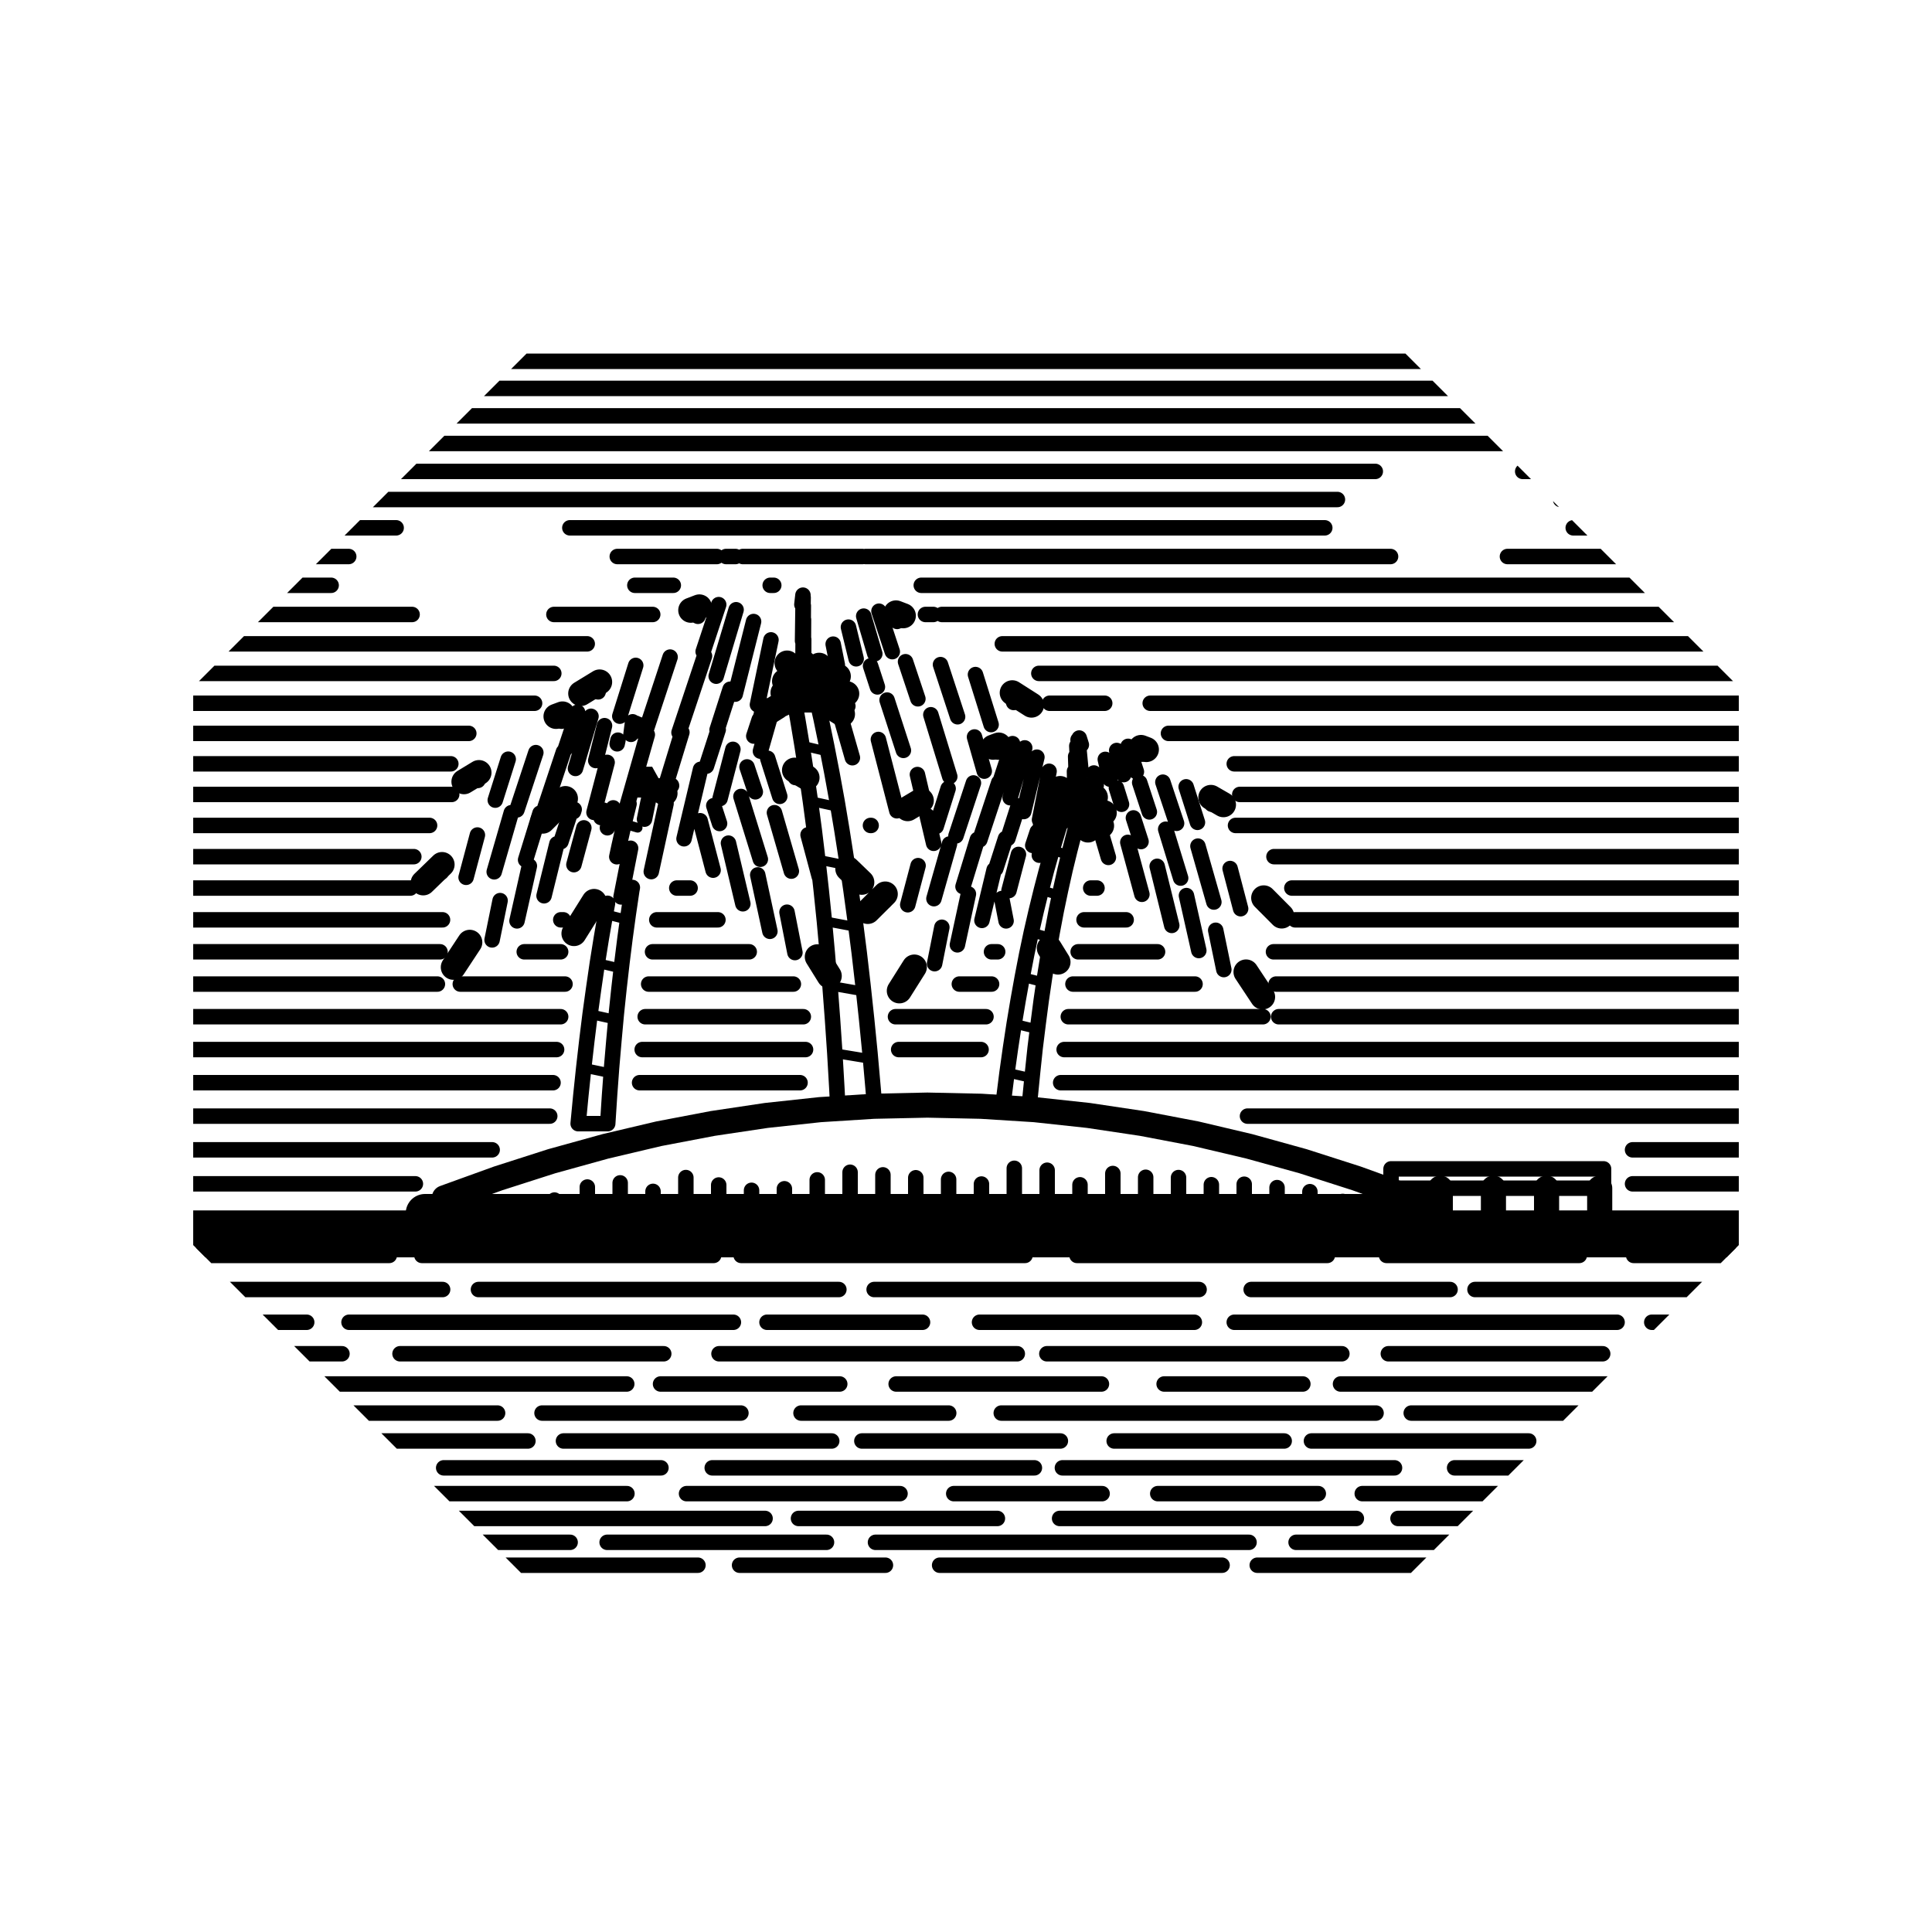
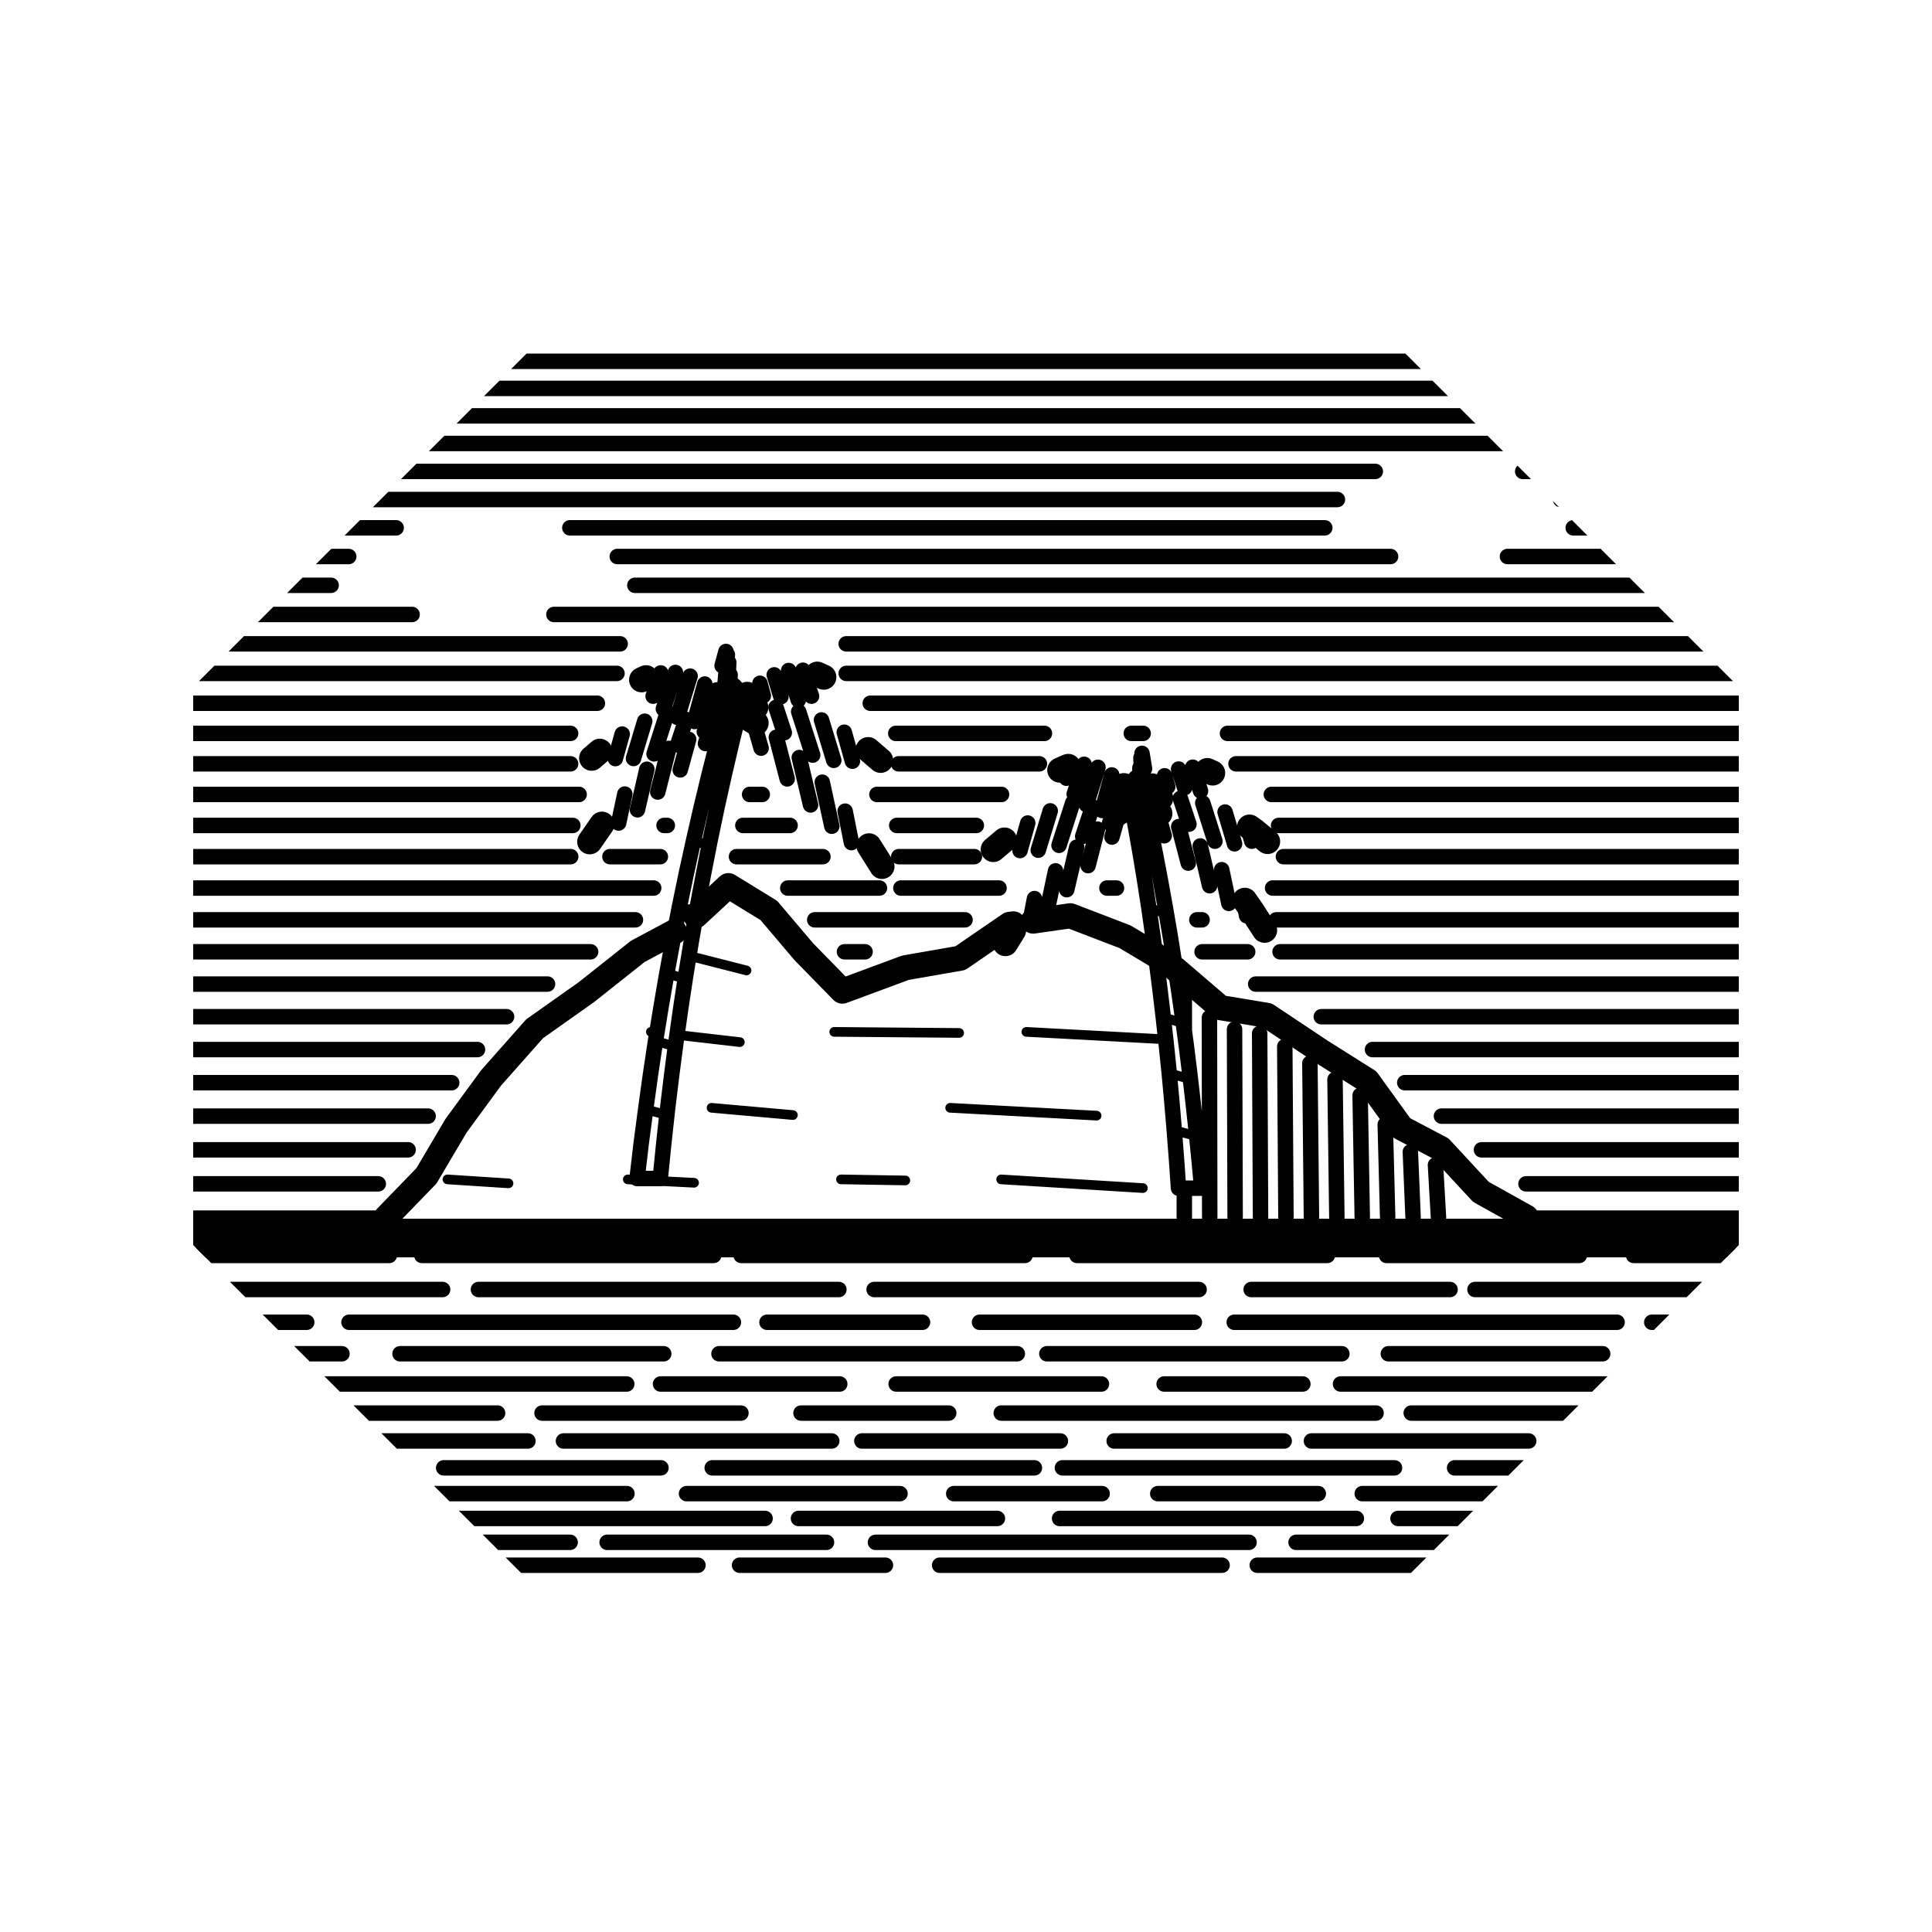
<svg xmlns="http://www.w3.org/2000/svg" viewBox="0 0 200 200">
  <defs>
    <clipPath id="w">
      <path d="M55.11 36L144.89 36L180 71.11L180 128.89L144.89 164L55.11 164L20 128.89L20 71.11Z" />
    </clipPath>
  </defs>
  <g clip-path="url(#w)" fill="none" stroke="#000" stroke-linecap="round" stroke-linejoin="round">
-     <path d="M64.85 80.97L65.73 79.37L67.51 79.37L68.4 80.97L67.51 82.56L65.73 82.56ZM81.01 71.74L82.13 69.73L84.36 69.73L85.48 71.74L84.36 73.76L82.13 73.76ZM109.37 84.04L110.18 82.58L111.8 82.58L112.61 84.04L111.8 85.5L110.18 85.5Z" fill="#000" stroke="none" />
-     <path d="M60.43 110.53L63.31 111.13M61.09 104.98L63.8 105.58M61.84 99.69L64.38 100.29M62.68 94.64L65.04 95.24M64.61 85.28L66.01 85.69M86.42 109.02L90.06 109.62M85.92 102.03L89.34 102.63M85.34 95.35L88.53 95.95M84.66 88.98L87.63 89.58M83.89 82.92L86.65 83.52M83.03 77.18L85.57 77.78M104.25 111.03L106.89 111.63M104.99 105.97L107.47 106.57M105.83 101.13L108.14 101.73M106.76 96.52L108.92 97.12M107.8 92.14L109.79 92.74M108.93 87.98L110.76 88.58" stroke-width="1" />
-     <path d="M20 37.4L180 37.4M20 40.21L180 40.21M20 43.05L180 43.05M20 45.91L180 45.91M20 48.8L142.37 48.8M157.63 48.8L180 48.8M20 51.71L138.45 51.71M161.55 51.71L180 51.71M20 54.64L41.01 54.64M58.99 54.64L137.14 54.64M162.86 54.64L180 54.64M20 57.61L36.1 57.61M63.9 57.61L74.21 57.61M75.16 57.61L76.14 57.61M76.89 57.61L89.28 57.61M89.61 57.61L91.18 57.61M91.26 57.61L143.95 57.61M156.05 57.61L180 57.61M20 60.59L34.28 60.59M65.72 60.59L69.7 60.59M79.73 60.59L80.1 60.59M95.37 60.59L180 60.59M20 63.61L42.66 63.61M57.34 63.61L67.57 63.61M95.8 63.61L96.62 63.61M97.5 63.61L180 63.61M20 66.65L60.79 66.65M103.76 66.65L180 66.65M20 69.71L57.33 69.71M107.54 69.71L180 69.71M20 72.8L55.34 72.8M108.65 72.8L114.36 72.8M119.07 72.8L180 72.8M20 75.92L48.53 75.92M120.96 75.92L180 75.92M20 79.07L46.67 79.07M127.77 79.07L180 79.07M20 82.24L46.76 82.24M128.34 82.24L180 82.24M20 85.45L44.47 85.45M90.11 85.45L90.18 85.45M127.9 85.45L180 85.45M20 88.68L42.84 88.68M131.88 88.68L180 88.68M20 91.93L42.48 91.93M70.06 91.93L71.44 91.93M112.91 91.93L113.56 91.93M133.73 91.93L180 91.93M20 95.22L45.81 95.22M58.05 95.22L58.32 95.22M67.99 95.22L74.32 95.22M112.22 95.22L116.58 95.22M134.07 95.22L180 95.22M20 98.53L45.55 98.53M54.27 98.53L58.04 98.53M67.55 98.53L77.56 98.53M102.64 98.53L103.28 98.53M111.61 98.53L119.83 98.53M131.83 98.53L180 98.53M20 101.87L45.28 101.87M47.65 101.87L58.49 101.87M67.15 101.87L82.13 101.87M99.31 101.87L102.65 101.87M111.07 101.87L123.71 101.87M132.1 101.87L180 101.87M20 105.25L58.04 105.25M66.79 105.25L83.16 105.25M92.7 105.25L102.07 105.25M110.59 105.25L130.74 105.25M132.37 105.25L180 105.25M20 108.65L57.62 108.65M66.48 108.65L83.39 108.65M93.03 108.65L101.56 108.65M110.16 108.65L180 108.65M20 112.08L57.25 112.08M66.21 112.08L82.82 112.08M109.8 112.08L180 112.08M20 115.54L56.91 115.54M129.14 115.54L180 115.54M20 119.03L50.95 119.03M169 119.03L180 119.03M20 122.55L43 122.55M169 122.55L180 122.55M20 126.1L43 126.1M149 126.1L180 126.1M20 129.96L40.3 129.96M43.67 129.96L73.88 129.96M76.72 129.96L106.11 129.96M111.49 129.96L137.41 129.96M143.53 129.96L163.49 129.96M169.11 129.96L180 129.96M20 133.49L45.82 133.49M49.53 133.49L86.84 133.49M90.49 133.49L124.13 133.49M129.52 133.49L150.11 133.49M152.69 133.49L180 133.49M20 136.88L31.75 136.88M36.13 136.88L75.92 136.88M79.4 136.88L95.5 136.88M101.4 136.88L123.64 136.88M127.77 136.88L167.4 136.88M170.99 136.88L180 136.88M20 140.14L35.4 140.14M41.41 140.14L68.71 140.14M74.43 140.14L105.31 140.14M108.37 140.14L138.91 140.14M143.72 140.14L165.91 140.14M171.53 140.14L180 140.14M20 143.27L24.24 143.27M28.14 143.27L64.88 143.27M68.38 143.27L86.93 143.27M92.77 143.27L114.02 143.27M120.51 143.27L134.87 143.27M138.77 143.27L172.49 143.27M176.25 143.27L180 143.27M20 146.28L51.51 146.28M56.11 146.28L76.7 146.28M82.92 146.28L98.21 146.28M103.65 146.28L142.45 146.28M146.09 146.28L173.95 146.28M20 149.17L33.13 149.17M37.8 149.17L54.65 149.17M58.33 149.17L86.1 149.17M89.22 149.17L109.77 149.17M115.34 149.17L132.94 149.17M135.76 149.17L158.25 149.17M163.98 149.17L180 149.17M20 151.95L39.6 151.95M45.93 151.95L68.42 151.95M73.73 151.95L107.08 151.95M109.98 151.95L144.36 151.95M150.58 151.95L180 151.95M20 154.62L37.24 154.62M39.95 154.62L64.9 154.62M71.07 154.62L93.17 154.62M98.73 154.62L114.09 154.62M119.85 154.62L136.47 154.62M141.02 154.62L176.52 154.62M20 157.19L43.97 157.19M47.49 157.19L79.2 157.19M82.66 157.19L103.25 157.19M109.69 157.19L140.41 157.19M144.72 157.19L178.02 157.19M20 159.66L38.68 159.66M41.26 159.66L59.02 159.66M62.85 159.66L85.56 159.66M90.63 159.66L129.3 159.66M134.17 159.66L170.76 159.66M176.35 159.66L180 159.66M20 162.03L31.68 162.03M35.09 162.03L72.25 162.03M76.56 162.03L91.66 162.03M97.27 162.03L126.51 162.03M130.15 162.03L167.4 162.03M173 162.03L180 162.03M59.85 116.32L60.13 113.39L60.43 110.53L60.75 107.73L61.09 104.98L61.46 102.31L61.84 99.69L62.25 97.13L62.68 94.64L62.89 93.51M63.85 88.69L64.1 87.52L64.61 85.28L65.12 83.21M67.24 82.33L67.07 83.09L66.72 84.8M65.46 91.87L65.4 92.2L65.04 94.64L64.7 97.13L64.38 99.69L64.08 102.31L63.8 104.98L63.55 107.73L63.31 110.53L63.1 113.39L62.91 116.32L59.85 116.32M63.48 83.63L62.88 85.69M60.44 85.7L59.41 89.51M57.65 87.35L56.32 92.73M54.8 89.64L53.52 95.33M51.77 93.23L50.94 97.3M48.74 97.38L48.58 98.26M62.47 83.87L62.21 84.63M59.08 84.04L58.07 87.13M55.9 84.18L54.41 89.01M52.93 84.13L51.16 90.25M49.42 86.44L48.25 90.82M45.91 89.35L45.68 90.3M59.44 83.79L59.37 84.02M58.33 77.83L56.2 84.23M55.47 77.91L53.51 83.84M52.61 78.59L51.27 82.83M49.74 79.87L49.47 80.79M63.97 76.62L63.89 77M62.58 75.12L61.67 78.73M61.18 74.15L59.57 79.55M59.79 73.73L58.52 77.54M58.39 73.84L58.13 74.66M66.08 74.98L66.05 75.51M65.82 74.87L65.76 75.71M65.49 74.72L65.32 76.02M68.2 81.92L68.21 81.99M69.51 81.29L69.52 81.33M77.33 79.39L78.19 81.97M79.47 78.5L80.72 82.44M82.09 79.63L82.34 80.49M73.89 83.4L74.49 85.25M76.7 82.45L78.71 88.95M80.17 84.13L81.92 90.18M83.65 86.42L84.81 90.75M72.48 84.96L73.82 90.08M75.41 87.28L76.9 93.56M78.44 90.57L79.7 96.41M81.47 94.43L82.29 98.61M84.5 98.87L84.66 99.77M86.74 114.76L86.63 112.63L86.42 109.02L86.18 105.48L85.92 102.03L85.64 98.65L85.34 95.35L85.01 92.13L84.66 88.98L84.29 85.91L83.89 82.92L83.47 80.01L83.03 77.18L82.57 74.42L82.09 71.74L83.17 71.74M83.22 71.74L84.4 71.74L85 74.42L85.57 77.18L86.12 80.01L86.65 82.92L87.15 85.91L87.63 88.98L88.09 92.13L88.53 95.35L88.95 98.65L89.34 102.03L89.71 105.48L90.06 109.02L90.38 112.63L90.54 114.52M79.95 73.45L78.72 77.76M75.87 77.57L74.54 82.67M72.52 79.64L70.81 86.83M68.95 83.19L67.42 90.23M65.28 87.81L64.29 92.85M61.62 93.12L61.42 94.21M79.08 73.02L78.84 73.76M78.59 74.5L78.03 76.2M74.35 75.53L73.13 79.31M70.59 75.81L68.8 81.67M67.01 76.05L64.95 83.28M62.85 78.92L61.49 84.1M58.69 82.5L58.42 83.63M79.1 73.02L78.66 74.49M75.58 71.35L74.23 75.56M72.93 67.91L70.29 75.83M69.37 68.02L66.95 75.36M65.81 68.88L64.16 74.14M62.26 70.48L61.92 71.62M81.62 68.83L80.85 73.22M79.81 66.24L78.41 72.95M78.01 64.34L76.11 71.86M76.2 63.12L74.14 70M74.4 62.59L72.79 67.45M72.59 62.75L72.25 63.8M83.23 68.84L83.22 72.75M83.2 66.19L83.19 72.21M83.18 64.14L83.15 70.95M83.16 62.7L83.12 68.99M83.14 61.85L83.08 66.34M83.12 61.61L83.01 62.58M84.67 69.06L85.34 73.06M86.25 66.68L86.68 68.83M87.83 64.92L88.63 68.2M89.41 63.78L90.56 67.68M90.99 63.27L92.37 67.46M92.57 63.38L92.87 64.33M86.5 70.08L87.34 72.8M90.12 68.93L90.83 71.11M93.74 68.5L95.02 72.34M97.36 68.8L99.13 74.2M100.98 69.83L102.6 75.01M104.6 71.59L104.93 72.72M87.31 71.74L87.77 73.1M91.83 72.47L93.52 77.68M96.36 73.99L98.32 80.39M100.88 76.29L101.89 79.83M109.92 83.23L110.13 84.11M86.88 73.68L88.24 78.44M90.93 76.55L92.84 83.93M94.97 80.18L95.45 82.23M95.98 84.45L96.65 87.3M103.7 93.02L104.15 95.33M103.8 114.66L103.92 113.65L104.25 111.03L104.61 108.47L104.99 105.97L105.4 103.52L105.83 101.13L106.28 98.8L106.76 96.52L107.27 94.3L107.8 92.14L108.35 90.03L108.93 87.98L109.53 85.98L110.15 84.04L111.15 84.04M111.4 84.04L111.83 84.04L111.28 85.98L110.76 87.98L110.26 90.03L109.79 92.14L109.34 94.3L108.92 96.52L108.52 98.8L108.14 101.13L107.79 103.52L107.47 105.97L107.16 108.47L106.89 111.03L106.63 113.65L106.53 114.84M108.51 85.31L107.59 88.53M105.43 88.45L104.45 92.19M102.91 90.04L101.65 95.28M100.25 92.54L99.11 97.81M97.5 95.99L96.75 99.76M94.75 99.95L94.6 100.76M107.38 86.1L106.91 87.52M104.09 86.8L103.08 89.94M101.18 86.9L99.69 91.78M98.29 87.37L96.68 93.03M95.04 89.61L93.97 93.66M91.78 92.4L91.57 93.28M107.95 84.92L107.61 86.04M105.41 83.43L104.34 86.79M103.39 81.01L101.43 86.94M100.77 81.05L98.96 86.53M98.15 81.63L96.91 85.56M95.53 82.77L95.28 83.62M109.86 81.82L109.32 85.11M108.6 79.84L107.61 84.87M107.34 78.38L105.98 84.01M106.08 77.42L104.57 82.58M104.82 76.98L103.62 80.62M103.56 77.06L103.3 77.85M111.1 81.85L111.16 84.81M111.23 79.85L111.33 84.39M111.35 78.31L111.51 83.44M111.47 77.22L111.7 81.97M111.6 76.58L111.92 79.96M111.72 76.4L111.94 77.1M112.06 81.91L112.56 85.05M113.24 80.02L113.48 81.29M114.42 78.61L114.9 80.66M115.6 77.69L116.32 80.19M116.78 77.26L117.64 79.89M117.96 77.32L118.2 78.07M113.16 82.63L114.1 85.86M115.57 81.56L116.1 83.26M117.98 81.01L118.98 84.05M120.38 80.97L121.8 85.23M122.79 81.45L123.96 85.13M125.2 82.45L125.44 83.25M114 84.08L114.07 84.31M117.33 84.67L118.12 87.12M120.67 85.84L122.22 90.9M124.01 87.59L125.66 93.38M127.34 89.91L128.43 94.07M130.68 92.81L130.9 93.71M113.72 85.29L114.74 88.76M116.75 87.2L118.21 92.58M119.79 89.68L121.3 95.8M122.82 92.71L124.1 98.4M125.85 96.3L126.69 100.37M128.88 100.44L129.05 101.33M47.2 125.4L47.2 124.92M50.6 125.4L50.6 124.39M54 125.4L54 124.41M57.4 125.4L57.4 124.23M60.8 125.4L60.8 122.88M64.2 125.4L64.2 122.45M67.6 125.4L67.6 123.33M71 125.4L71 121.9M74.4 125.4L74.4 122.67M77.8 125.4L77.8 123.22M81.2 125.4L81.2 123.06M84.6 125.4L84.6 122.14M88 125.4L88 121.35M91.4 125.4L91.4 121.62M94.8 125.4L94.8 121.92M98.2 125.4L98.2 122.09M101.6 125.4L101.6 122.57M105 125.4L105 120.94M108.4 125.4L108.4 121.14M111.8 125.4L111.8 122.65M115.2 125.4L115.2 121.48M118.6 125.4L118.6 121.87M122 125.4L122 121.9M125.4 125.4L125.4 122.64M128.8 125.4L128.8 122.59M132.2 125.4L132.2 122.94M135.6 125.4L135.6 123.36M139 125.4L139 124.37M142.4 125.4L142.4 124.5M144 121L166 121L166 123L144 123ZM58 128.4L136 128.4" stroke-width="1.6" />
-     <path d="M48.63 97.55L46.93 100.13M45.76 89.5L43.81 91.39M49.58 79.98L48.03 80.92M58.23 73.91L57.56 74.16M82.25 79.73L83.54 80.5M87.77 89.94L89.21 91.33M68.37 81.85L68.59 81.96L68.84 82.12M84.61 99.05L85.84 101.03M83.25 71.74L83.22 71.76M83.18 71.78L80.9 72.91M80.46 73.17L79.63 73.69M61.5 93.32L59.42 96.64M83.25 71.74L83.22 71.74M83.17 71.74L81.06 71.71M58.53 82.67L56.19 85M83.25 71.74L83.22 71.73M83.17 71.7L81.22 70.52M62.07 70.6L60.12 71.79M83.25 71.74L83.22 71.69M83.17 71.61L82.07 69.58L81.48 68.64M72.4 62.83L71.51 63.17M83.25 71.74L83.23 69.6L83.22 68.63M83.25 71.74L84.27 69.76L84.8 68.87M92.75 63.45L93.51 63.74M83.25 71.74L85.6 70.48L86.78 70.01M104.79 71.72L106.78 72.99M83.25 71.74L86.18 71.67L87.65 71.81M110.09 83.41L110.73 84.04M111.59 84.89L112.63 85.92M83.25 71.74L85.87 73.08L87.21 73.92M108.63 98.15L109.52 99.59M110.99 84.04L109.35 84.84M108.96 85.06L108.22 85.51M94.65 100.11L93.1 102.57M110.99 84.04L109.45 84.01M91.64 92.55L89.83 94.35M110.99 84.04L109.56 83.13M95.37 82.87L93.96 83.71M110.99 84.04L110.17 82.4L109.74 81.63M103.39 77.13L102.8 77.35M110.99 84.04L111.07 82.42L111.12 81.64M110.99 84.04L111.76 82.46L112.17 81.73M118.12 77.38L118.67 77.59M110.99 84.04L112.56 82.98L113.39 82.53M125.35 82.55L126.65 83.3M110.99 84.04L113.16 84.02L114.31 84.14M130.82 92.95L132.68 94.82M110.99 84.04L112.96 84.89L114.03 85.48M128.99 100.62L130.7 103.2M46 124L51.56 121.99L57.11 120.21L62.67 118.67L68.22 117.36L73.78 116.3L79.33 115.47L84.89 114.87L90.44 114.52L96 114.4L101.56 114.52L107.11 114.87L112.67 115.47L118.22 116.3L123.78 117.36L129.33 118.67L134.89 120.21L140.44 121.99L146 124L146 125.6L46 125.6ZM143.6 123L143.6 128M149.1 123L149.1 128M154.6 123L154.6 128M160.1 123L160.1 128M165.6 123L165.6 128" stroke-width="2.6" />
-     <path d="M44 125.6L148 125.6M20 128.16L180 128.16" stroke-width="4" />
+     <path d="M74.45 73.55L75.15 72.29L76.55 72.29L77.25 73.55L76.55 74.81L75.15 74.81ZM116.4 83.03L117.1 81.77L118.5 81.77L119.2 83.03L118.5 84.29L117.1 84.29Z" fill="#000" stroke="none" />
+     <path d="M72.18 99.16L77.28 100.46M67.38 106.82L68 106.89M70.08 107.13L76.59 107.88M86.36 106.82L99.29 106.93M106.25 106.82L120.07 107.56M73.66 114.68L82.08 115.43M98.36 114.68L113.52 115.49M46.32 122.09L52.64 122.5M64.99 122.09L71.85 122.44M87.06 122.09L93.72 122.2M103.64 122.09L118.31 122.99M66.84 114.84L69.1 115.44M67.86 107.76L69.99 108.36M69.03 100.76L71.02 101.36M70.34 93.84L72.19 94.44M71.8 87L73.51 87.6M73.39 80.23L74.97 80.83M121.56 117L123.82 117.6M121.04 111.1L123.16 111.7M120.42 105.3L122.41 105.9M119.72 99.59L121.57 100.19M118.93 93.97L120.64 94.57M118.05 88.46L119.62 89.06" stroke-width="1" />
+     <path d="M20 37.4L180 37.4M20 40.21L180 40.21M20 43.05L180 43.05M20 45.91L180 45.91M20 48.8L142.37 48.8M157.63 48.8L180 48.8M20 51.71L138.45 51.71M161.55 51.71L180 51.71M20 54.64L41.01 54.64M58.99 54.64L137.14 54.64M162.86 54.64L180 54.64M20 57.61L36.1 57.61M63.9 57.61L143.95 57.61M156.05 57.61L180 57.61M20 60.59L34.28 60.59M65.72 60.59L180 60.59M20 63.61L42.66 63.61M57.34 63.61L180 63.61M20 66.65L64.2 66.65M87.6 66.65L180 66.65M20 69.71L63.87 69.71M87.6 69.71L180 69.71M20 72.8L61.84 72.8M90.09 72.8L180 72.8M20 75.92L59.07 75.92M92.73 75.92L108.12 75.92M117.11 75.92L118.34 75.92M127.07 75.92L180 75.92M20 79.07L59.07 79.07M93.02 79.07L107.6 79.07M127.95 79.07L180 79.07M20 82.24L59.95 82.24M77.6 82.24L78.91 82.24M90.78 82.24L103.68 82.24M131.61 82.24L180 82.24M20 85.45L59.3 85.45M68.74 85.45L69.08 85.45M76.9 85.45L81.79 85.45M92.83 85.45L101.07 85.45M132.36 85.45L180 85.45M20 88.68L59.08 88.68M63.14 88.68L68.36 88.68M76.24 88.68L85.19 88.68M93.04 88.68L100.87 88.68M132.86 88.68L180 88.68M20 91.93L67.67 91.93M81.55 91.93L91.04 91.93M93.26 91.93L103.42 91.93M114.59 91.93L115.58 91.93M131.74 91.93L180 91.93M20 95.22L65.78 95.22M84.34 95.22L99.9 95.22M123.9 95.22L124.44 95.22M132.12 95.22L180 95.22M20 98.53L61.14 98.53M87.42 98.53L89.55 98.53M124.44 98.53L129.16 98.53M132.51 98.53L180 98.53M20 101.87L56.68 101.87M129.99 101.87L180 101.87M20 105.25L52.44 105.25M136.78 105.25L180 105.25M20 108.65L49.43 108.65M142.08 108.65L180 108.65M20 112.08L46.76 112.08M145.42 112.08L180 112.08M20 115.54L44.32 115.54M149.22 115.54L180 115.54M20 119.03L42.25 119.03M153.36 119.03L180 119.03M20 122.55L39.16 122.55M157.97 122.55L180 122.55M20 126.1L38.77 126.1M158.75 126.1L180 126.1M20 129.96L40.3 129.96M43.67 129.96L73.88 129.96M76.72 129.96L106.11 129.96M111.49 129.96L137.41 129.96M143.53 129.96L163.49 129.96M169.11 129.96L180 129.96M20 133.49L45.82 133.49M49.53 133.49L86.84 133.49M90.49 133.49L124.13 133.49M129.52 133.49L150.11 133.49M152.69 133.49L180 133.49M20 136.88L31.75 136.88M36.13 136.88L75.92 136.88M79.4 136.88L95.5 136.88M101.4 136.88L123.64 136.88M127.77 136.88L167.4 136.88M170.99 136.88L180 136.88M20 140.14L35.4 140.14M41.41 140.14L68.71 140.14M74.43 140.14L105.31 140.14M108.37 140.14L138.91 140.14M143.72 140.14L165.91 140.14M171.53 140.14L180 140.14M20 143.27L24.24 143.27M28.14 143.27L64.88 143.27M68.38 143.27L86.93 143.27M92.77 143.27L114.02 143.27M120.51 143.27L134.87 143.27M138.77 143.27L172.49 143.27M176.25 143.27L180 143.27M20 146.28L51.51 146.28M56.11 146.28L76.7 146.28M82.92 146.28L98.21 146.28M103.65 146.28L142.45 146.28M146.09 146.28L173.95 146.28M20 149.17L33.13 149.17M37.8 149.17L54.65 149.17M58.33 149.17L86.1 149.17M89.22 149.17L109.77 149.17M115.34 149.17L132.94 149.17M135.76 149.17L158.25 149.17M163.98 149.17L180 149.17M20 151.95L39.6 151.95M45.93 151.95L68.42 151.95M73.73 151.95L107.08 151.95M109.98 151.95L144.36 151.95M150.58 151.95L180 151.95M20 154.62L37.24 154.62M39.95 154.62L64.9 154.62M71.07 154.62L93.17 154.62M98.73 154.62L114.09 154.62M119.85 154.62L136.47 154.62M141.02 154.62L176.52 154.62M20 157.19L43.97 157.19M47.49 157.19L79.2 157.19M82.66 157.19L103.25 157.19M109.69 157.19L140.41 157.19M144.72 157.19L178.02 157.19M20 159.66L38.68 159.66M41.26 159.66L59.02 159.66M62.85 159.66L85.56 159.66M90.63 159.66L129.3 159.66M134.17 159.66L170.76 159.66M176.35 159.66L180 159.66M20 162.03L31.68 162.03M35.09 162.03L72.25 162.03M76.56 162.03L91.66 162.03M97.27 162.03L126.51 162.03M130.15 162.03L167.4 162.03M173 162.03L180 162.03M122.6 103.11L122.6 106.73M122.6 123L122.6 126M125.2 105.34L125.23 126M127.8 106.55L127.86 126M130.4 106.98L130.49 126M133 108.34L133.12 126M135.6 110.07L135.76 126M138.2 111.75L138.39 126M140.8 113.39L141.02 126M143.4 116.41L143.65 126M146 119.24L146.28 126M148.6 120.6L148.91 126M65.95 122L66.37 118.41L66.84 114.84L67.33 111.29L67.86 107.76L68.43 104.25L69.03 100.76L69.67 97.29L70.34 93.84L71.05 90.41L71.8 87L72.58 83.6L73.39 80.23L74.24 76.88L75.13 73.55L75.43 73.55M75.67 73.55L76.57 73.55L75.75 76.88L74.97 80.23L74.22 83.6L73.51 87L72.84 90.41L72.19 93.84L71.59 97.29L71.02 100.76L70.49 104.25L69.99 107.76L69.53 111.29L69.1 114.84L68.71 118.41L68.35 122L65.95 122M73.73 74.63L73.03 76.97M71.29 76.54L70.42 79.7M69.24 77.47L68.09 81.99M66.96 79.63L65.99 83.83M64.68 82.2L64.04 85.2M62.4 85.18L62.28 85.8M73.28 74.64L72.91 75.74M71.02 74.47L70.14 77.11M69.08 73.75L67.71 78.04M66.74 74.66L65.58 78.52M64.41 75.99L63.7 78.53M62.07 77.76L62.07 77.76M74.48 72.06L73.86 74.63M72.96 70.81L71.89 74.69M71.44 69.99L70.12 74.26M69.92 69.61L68.67 73.38M68.4 69.66L67.61 72.07M66.87 70.14L66.87 70.14M75.72 71.59L75.66 74.15M75.58 69.85L75.46 73.69M75.44 68.57L75.25 72.67M75.3 67.77L75.03 71.11M75.15 67.44L74.75 68.91M77.19 72.02L77.79 74.62M78.67 70.73L79.02 72.02M80.15 69.86L80.84 72.13M81.64 69.41L82.64 72.47M83.12 69.38L84.01 72.07M84.6 69.78L84.6 69.78M77.97 73.21L78.07 73.52M80.33 73.23L81.19 75.85M82.68 73.67L84.13 78.17M85.04 74.53L86.31 78.71M87.4 75.8L88.24 78.8M89.75 77.49L89.92 78.14M77.99 74.66L78.79 77.45M80.37 76.32L81.49 80.63M82.74 78.42L83.91 83.33M85.12 80.97L86.11 85.53M87.49 83.97L88.14 87.23M89.87 87.41L90 88.12M122 123L121.79 119.99L121.56 117L121.31 114.04L121.04 111.1L120.74 108.19L120.42 105.3L120.08 102.43L119.72 99.59L119.33 96.77L118.93 93.97L118.5 91.2L118.05 88.46L117.57 85.73L117.08 83.03L117.94 83.03M118.05 83.03L118.52 83.03L119.08 85.73L119.62 88.46L120.14 91.2L120.64 93.97L121.12 96.77L121.57 99.59L122 102.43L122.41 105.3L122.8 108.19L123.16 111.1L123.5 114.04L123.82 117L124.12 119.99L124.4 123L122 123M115.83 84.1L115.11 86.65M113.61 85.83L112.64 89.61M111.46 87.7L110.43 92.1M109.27 90.15L108.43 94.12M107.09 93.02L106.58 95.65M104.9 96.32L104.9 96.32M115.28 83.95L114.86 85.22M113.09 83.53L112.08 86.58M111.05 83.1L109.63 87.51M108.72 83.94L107.48 88.01M106.39 85.2L105.59 88.05M104.06 86.88L103.96 87.26M116.51 81.49L115.94 83.98M115.09 80.22L114.09 83.9M113.66 79.43L112.46 83.29M112.23 79.12L111.2 82.2M110.8 79.27L110.39 80.56M117.9 81.1L117.94 83.49M118 79.5L118.09 82.86M118.11 78.46L118.26 81.57M118.22 77.99L118.48 79.58M119.11 81.52L119.68 83.95M120.56 80.31L120.88 81.45M122.01 79.61L122.63 81.54M123.47 79.42L124.28 81.88M124.92 79.73L124.99 79.96M119.88 82.64L119.99 82.96M122.19 82.65L123.08 85.32M124.51 83.12L125.77 87.08M126.82 84.06L127.8 87.35M129.13 85.45L129.58 87.08M119.8 84.03L120.52 86.52M122.02 85.57L123.01 89.35M124.25 87.57L125.22 91.69M126.47 90.03L127.21 93.52M128.69 92.94L129.05 94.8" stroke-width="1.6" />
+     <path d="M40 126L44.14 121.73L47.22 116.52L50.84 111.58L55.34 106.5L60.71 102.7L66.02 98.49L69.83 96.45M72.02 94.81L75.4 91.68L79.59 94.25L83.21 98.52L87.2 102.6L93.73 100.18L99.41 99.19L104.51 95.69L104.9 95.64M106.95 95.35L110.8 94.8L116.46 96.97L119.62 98.86M121.68 100.32L126.33 104.31L131.16 105.11L136.76 108.84L141.57 111.87L145.11 116.77L149.14 118.89L153.3 123.38L158 126M75.85 73.55L75.67 73.62M75.47 73.7L74.37 74.13L73.91 74.36M62.31 85.32L61.05 87.14M75.85 73.55L75.67 73.52M75.42 73.47L74.39 73.29L74.09 73.27M62.09 77.77L61.25 78.49M75.85 73.55L75.67 73.35M75.31 72.94L74.91 72.48L74.31 71.91M66.88 70.16L66.42 70.37M75.85 73.55L75.77 72.25L75.71 71.38M75.85 73.55L76.79 72.44L77.35 71.88M84.6 69.79L85.28 70.1M75.85 73.55L77.38 73.27L78.24 73.22M89.87 77.6L91.16 78.71M75.85 73.55L77.39 74.32L78.27 74.85M89.96 87.56L91.3 89.69M117.8 83.03L116.43 83.74L115.57 84.29M104.92 96.32L104.08 97.68M117.8 83.03L116.3 82.74L116.14 82.73M103.98 86.96L102.82 87.94M117.8 83.03L116.99 82.01L116.35 81.33M110.59 79.34L110.52 79.36L109.71 79.72M117.8 83.03L117.85 81.96L117.9 81.01L117.91 80.89M117.8 83.03L118.57 82.09L119.27 81.36M124.98 79.77L125.53 80.02M117.8 83.03L119.14 82.74L120.15 82.63M129.35 85.62L129.88 86L131.22 87.11M117.8 83.03L119.11 83.64L120.07 84.21M128.86 93.2L129.6 94.26L130.91 96.3" stroke-width="2.6" />
+     <path d="M20 128.16L180 128.16" stroke-width="4" />
  </g>
</svg>
